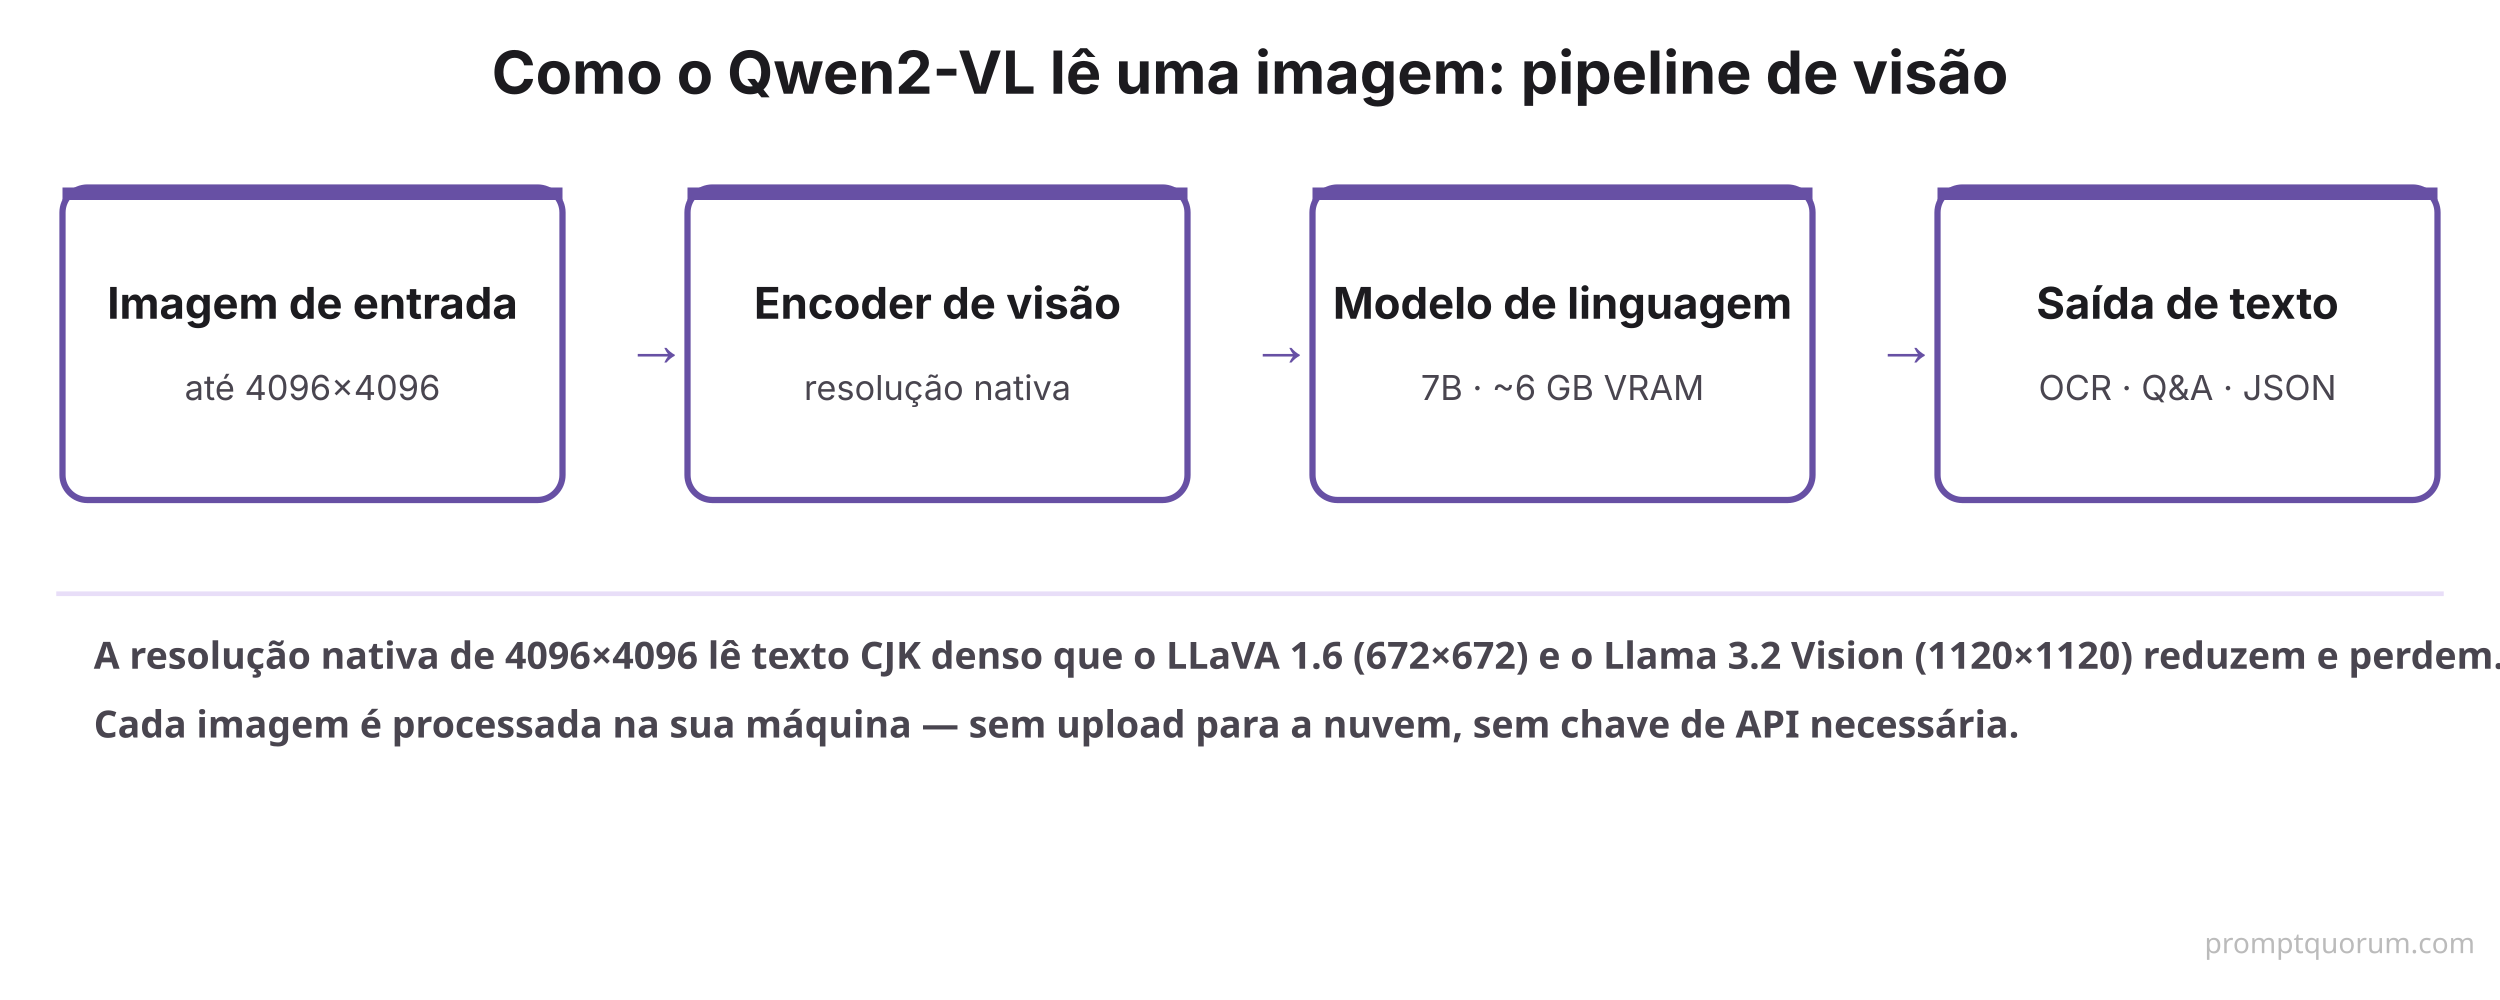
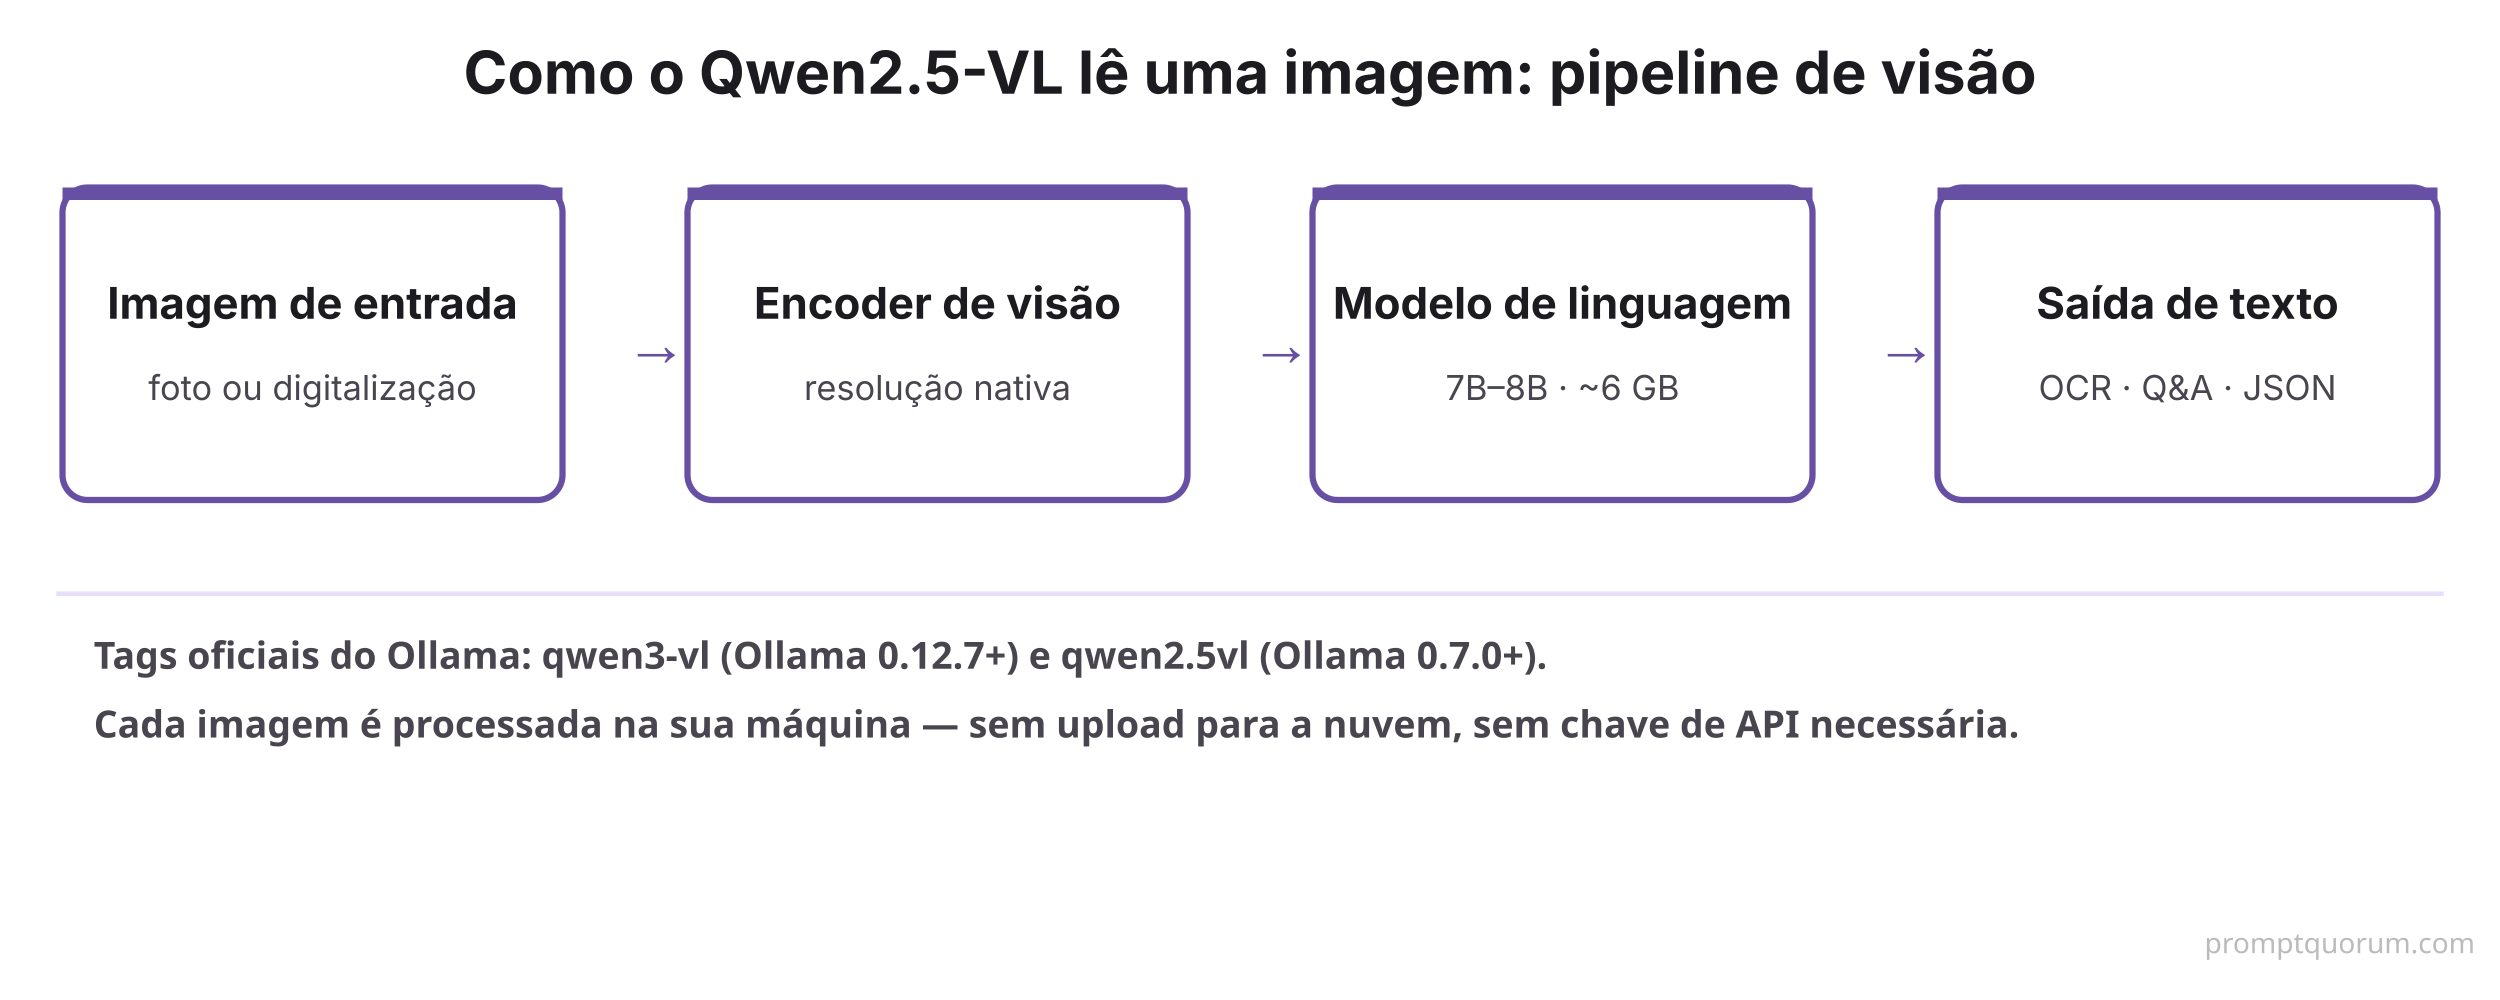
<svg xmlns="http://www.w3.org/2000/svg" viewBox="0 0 800 320" width="800" height="320">
  <rect width="800" height="320" fill="#FFFFFF" />
-   <text x="400" y="30" font-family="system-ui, -apple-system, sans-serif" font-size="19" font-weight="700" fill="#1C1B1F" text-anchor="middle">Como o Qwen2-VL lê uma imagem: pipeline de visão</text>
+   <text x="400" y="30" font-family="system-ui, -apple-system, sans-serif" font-size="19" font-weight="700" fill="#1C1B1F" text-anchor="middle">Como o Qwen2.5-VL lê uma imagem: pipeline de visão</text>
  <rect x="20" y="60" width="160" height="100" rx="8" fill="#FFFFFF" stroke="#6750A4" stroke-width="2" />
  <rect x="20" y="60" width="160" height="4" rx="0" fill="#6750A4" />
  <text x="100" y="102" font-family="system-ui, -apple-system, sans-serif" font-size="14" font-weight="700" fill="#1C1B1F" text-anchor="middle">Imagem de entrada</text>
-   <text x="100" y="128" font-family="system-ui, -apple-system, sans-serif" font-size="11" font-weight="400" fill="#49454F" text-anchor="middle">até 4096×4096</text>
+   <text x="100" y="128" font-family="system-ui, -apple-system, sans-serif" font-size="11" font-weight="400" fill="#49454F" text-anchor="middle">foto ou digitalização</text>
  <text x="200" y="117" font-size="20" fill="#6750A4">→</text>
  <rect x="220" y="60" width="160" height="100" rx="8" fill="#FFFFFF" stroke="#6750A4" stroke-width="2" />
  <rect x="220" y="60" width="160" height="4" rx="0" fill="#6750A4" />
  <text x="300" y="102" font-family="system-ui, -apple-system, sans-serif" font-size="14" font-weight="700" fill="#1C1B1F" text-anchor="middle">Encoder de visão</text>
  <text x="300" y="128" font-family="system-ui, -apple-system, sans-serif" font-size="11" font-weight="400" fill="#49454F" text-anchor="middle">resolução nativa</text>
  <text x="400" y="117" font-size="20" fill="#6750A4">→</text>
  <rect x="420" y="60" width="160" height="100" rx="8" fill="#FFFFFF" stroke="#6750A4" stroke-width="2" />
  <rect x="420" y="60" width="160" height="4" rx="0" fill="#6750A4" />
  <text x="500" y="102" font-family="system-ui, -apple-system, sans-serif" font-size="14" font-weight="700" fill="#1C1B1F" text-anchor="middle">Modelo de linguagem</text>
-   <text x="500" y="128" font-family="system-ui, -apple-system, sans-serif" font-size="11" font-weight="400" fill="#49454F" text-anchor="middle">7B · ~6 GB VRAM</text>
+   <text x="500" y="128" font-family="system-ui, -apple-system, sans-serif" font-size="11" font-weight="400" fill="#49454F" text-anchor="middle">7B–8B · ~6 GB</text>
  <text x="600" y="117" font-size="20" fill="#6750A4">→</text>
  <rect x="620" y="60" width="160" height="100" rx="8" fill="#FFFFFF" stroke="#6750A4" stroke-width="2" />
  <rect x="620" y="60" width="160" height="4" rx="0" fill="#6750A4" />
  <text x="700" y="102" font-family="system-ui, -apple-system, sans-serif" font-size="14" font-weight="700" fill="#1C1B1F" text-anchor="middle">Saída de texto</text>
  <text x="700" y="128" font-family="system-ui, -apple-system, sans-serif" font-size="11" font-weight="400" fill="#49454F" text-anchor="middle">OCR · Q&amp;A · JSON</text>
  <line x1="18" y1="190" x2="782" y2="190" stroke="#E8DEF8" stroke-width="1.5" />
-   <text x="30" y="214" font-family="system-ui, sans-serif" font-size="12" font-weight="600" fill="#49454F">A resolução nativa de 4096×4096 lê texto CJK denso que o LLaVA 1.6 (672×672) e o Llama 3.2 Vision (1120×1120) reduzem e perdem.</text>
+   <text x="30" y="214" font-family="system-ui, sans-serif" font-size="12" font-weight="600" fill="#49454F">Tags oficiais do Ollama: qwen3-vl (Ollama 0.12.7+) e qwen2.5vl (Ollama 0.7.0+).</text>
  <text x="30" y="236" font-family="system-ui, sans-serif" font-size="12" font-weight="600" fill="#49454F">Cada imagem é processada na sua máquina — sem upload para a nuvem, sem chave de API necessária.</text>
  <text x="792" y="305" font-family="system-ui,sans-serif" font-size="9" fill="#BBBBBB" text-anchor="end">promptquorum.com</text>
</svg>
